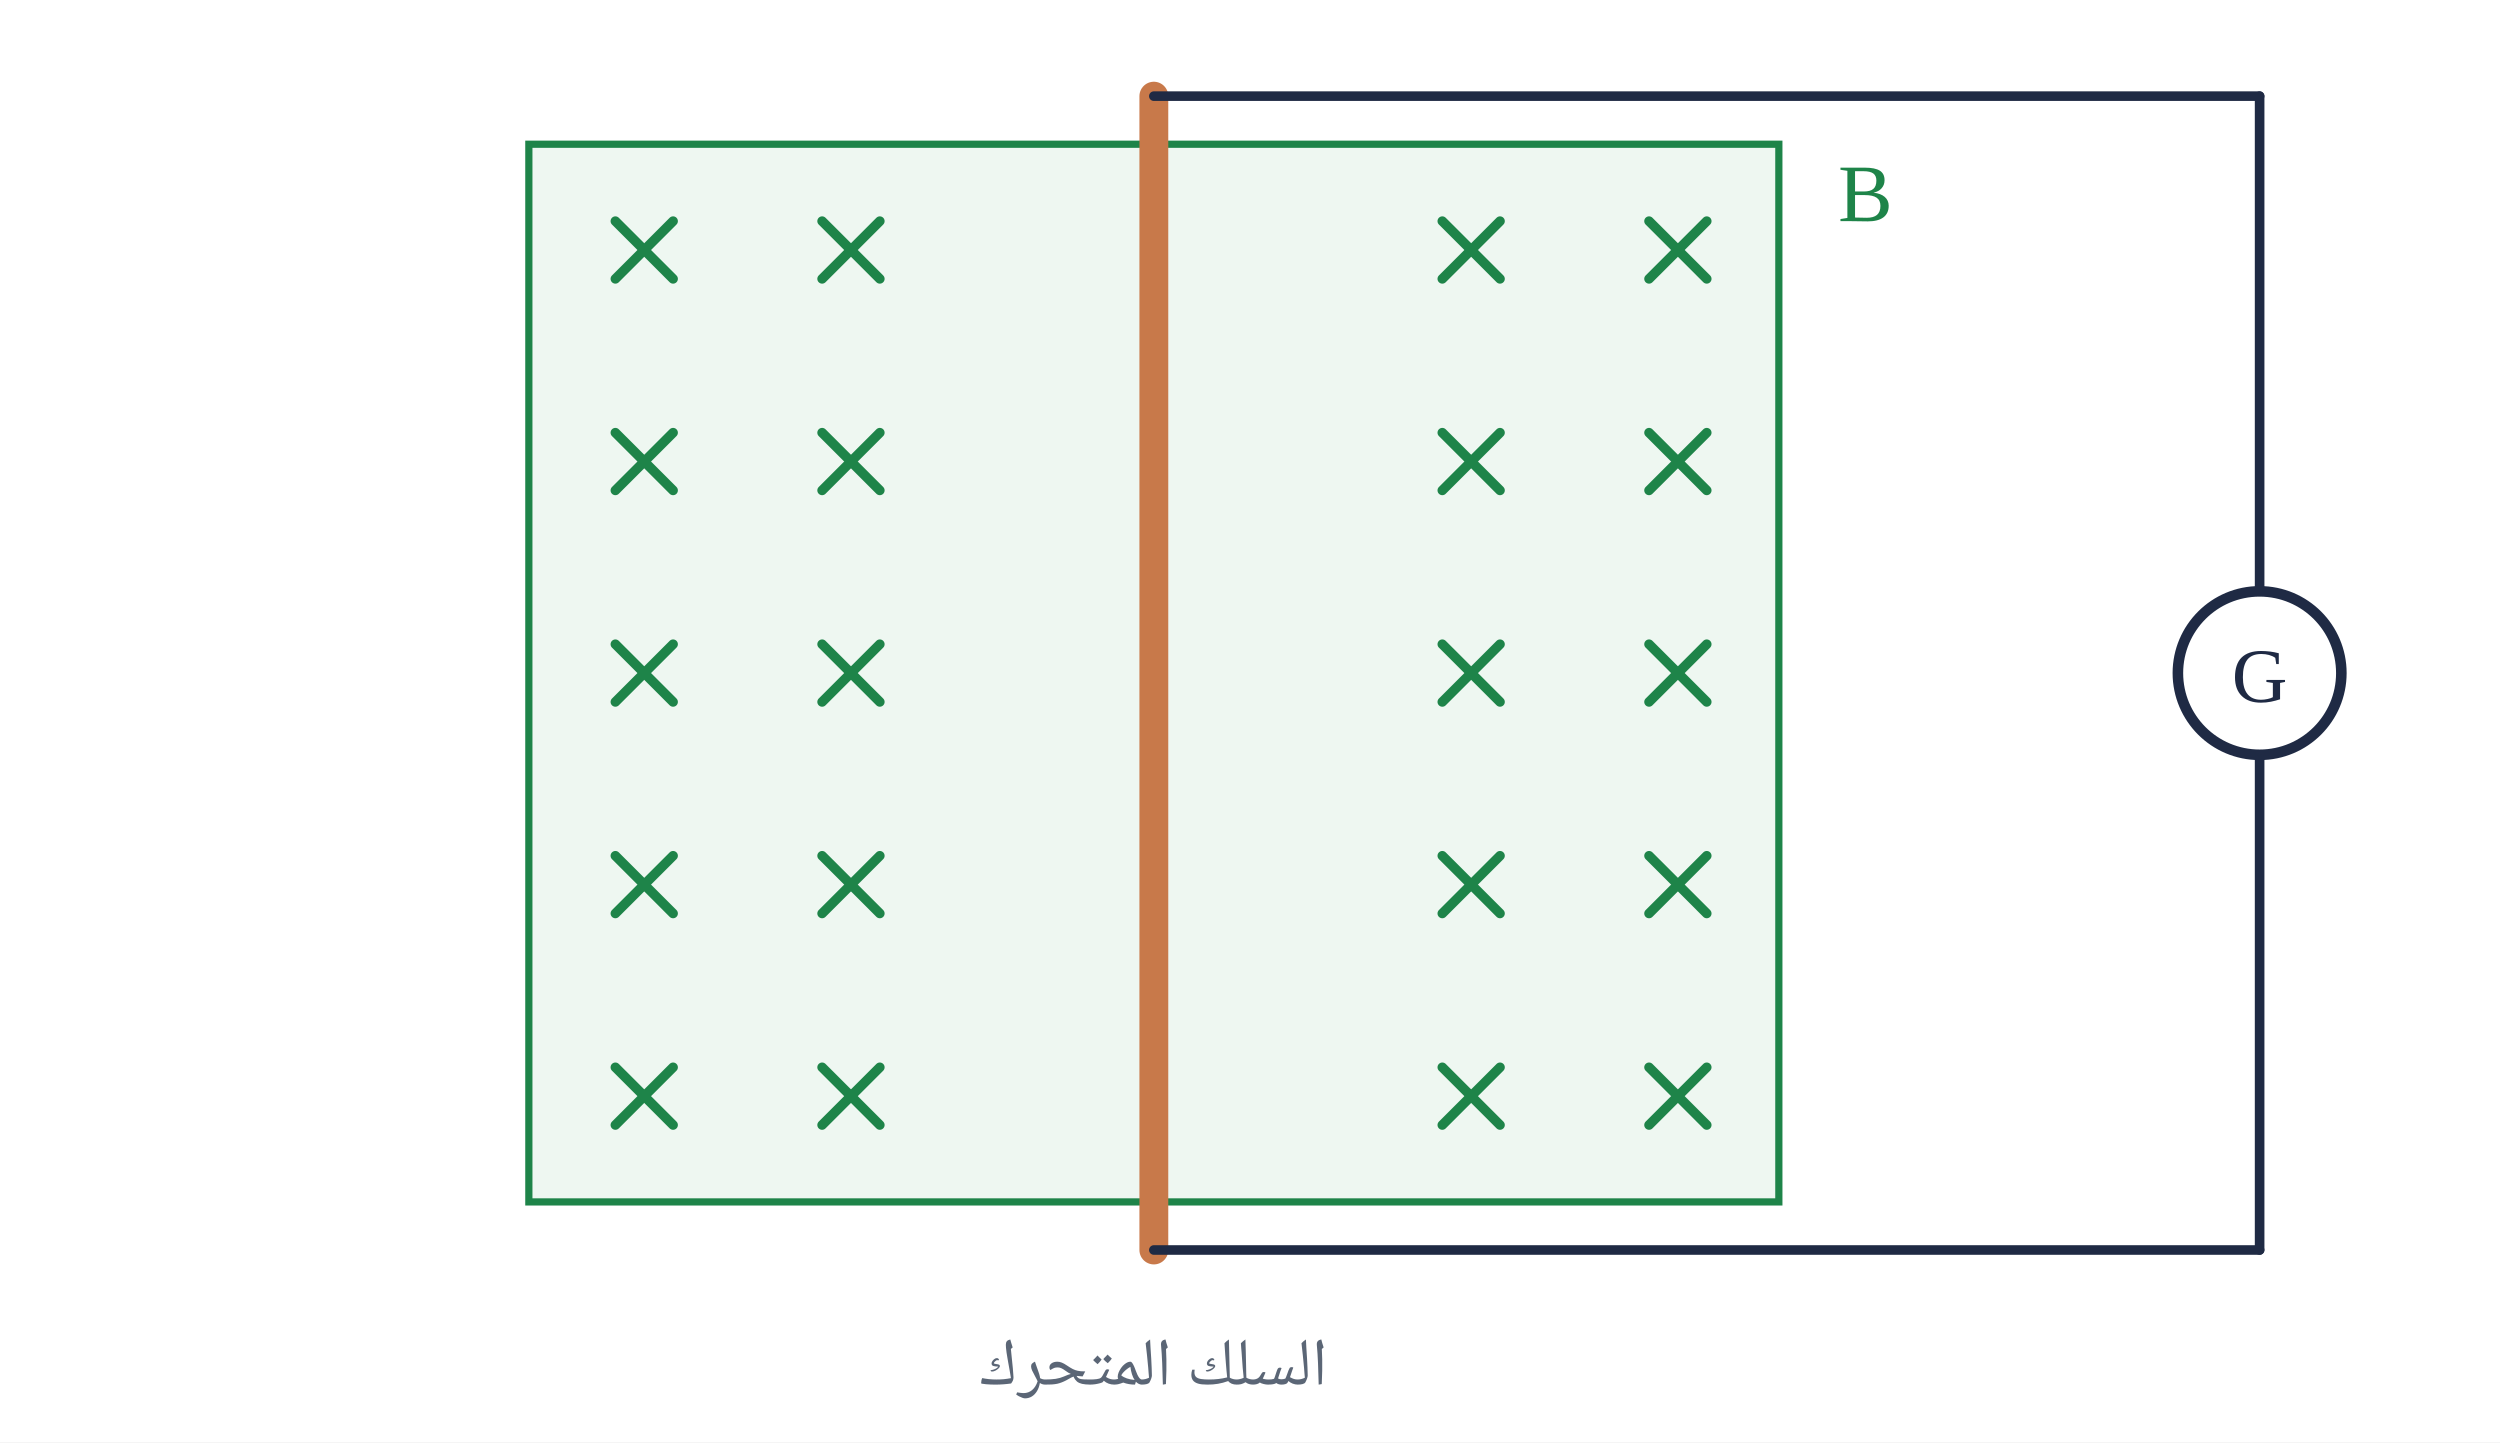
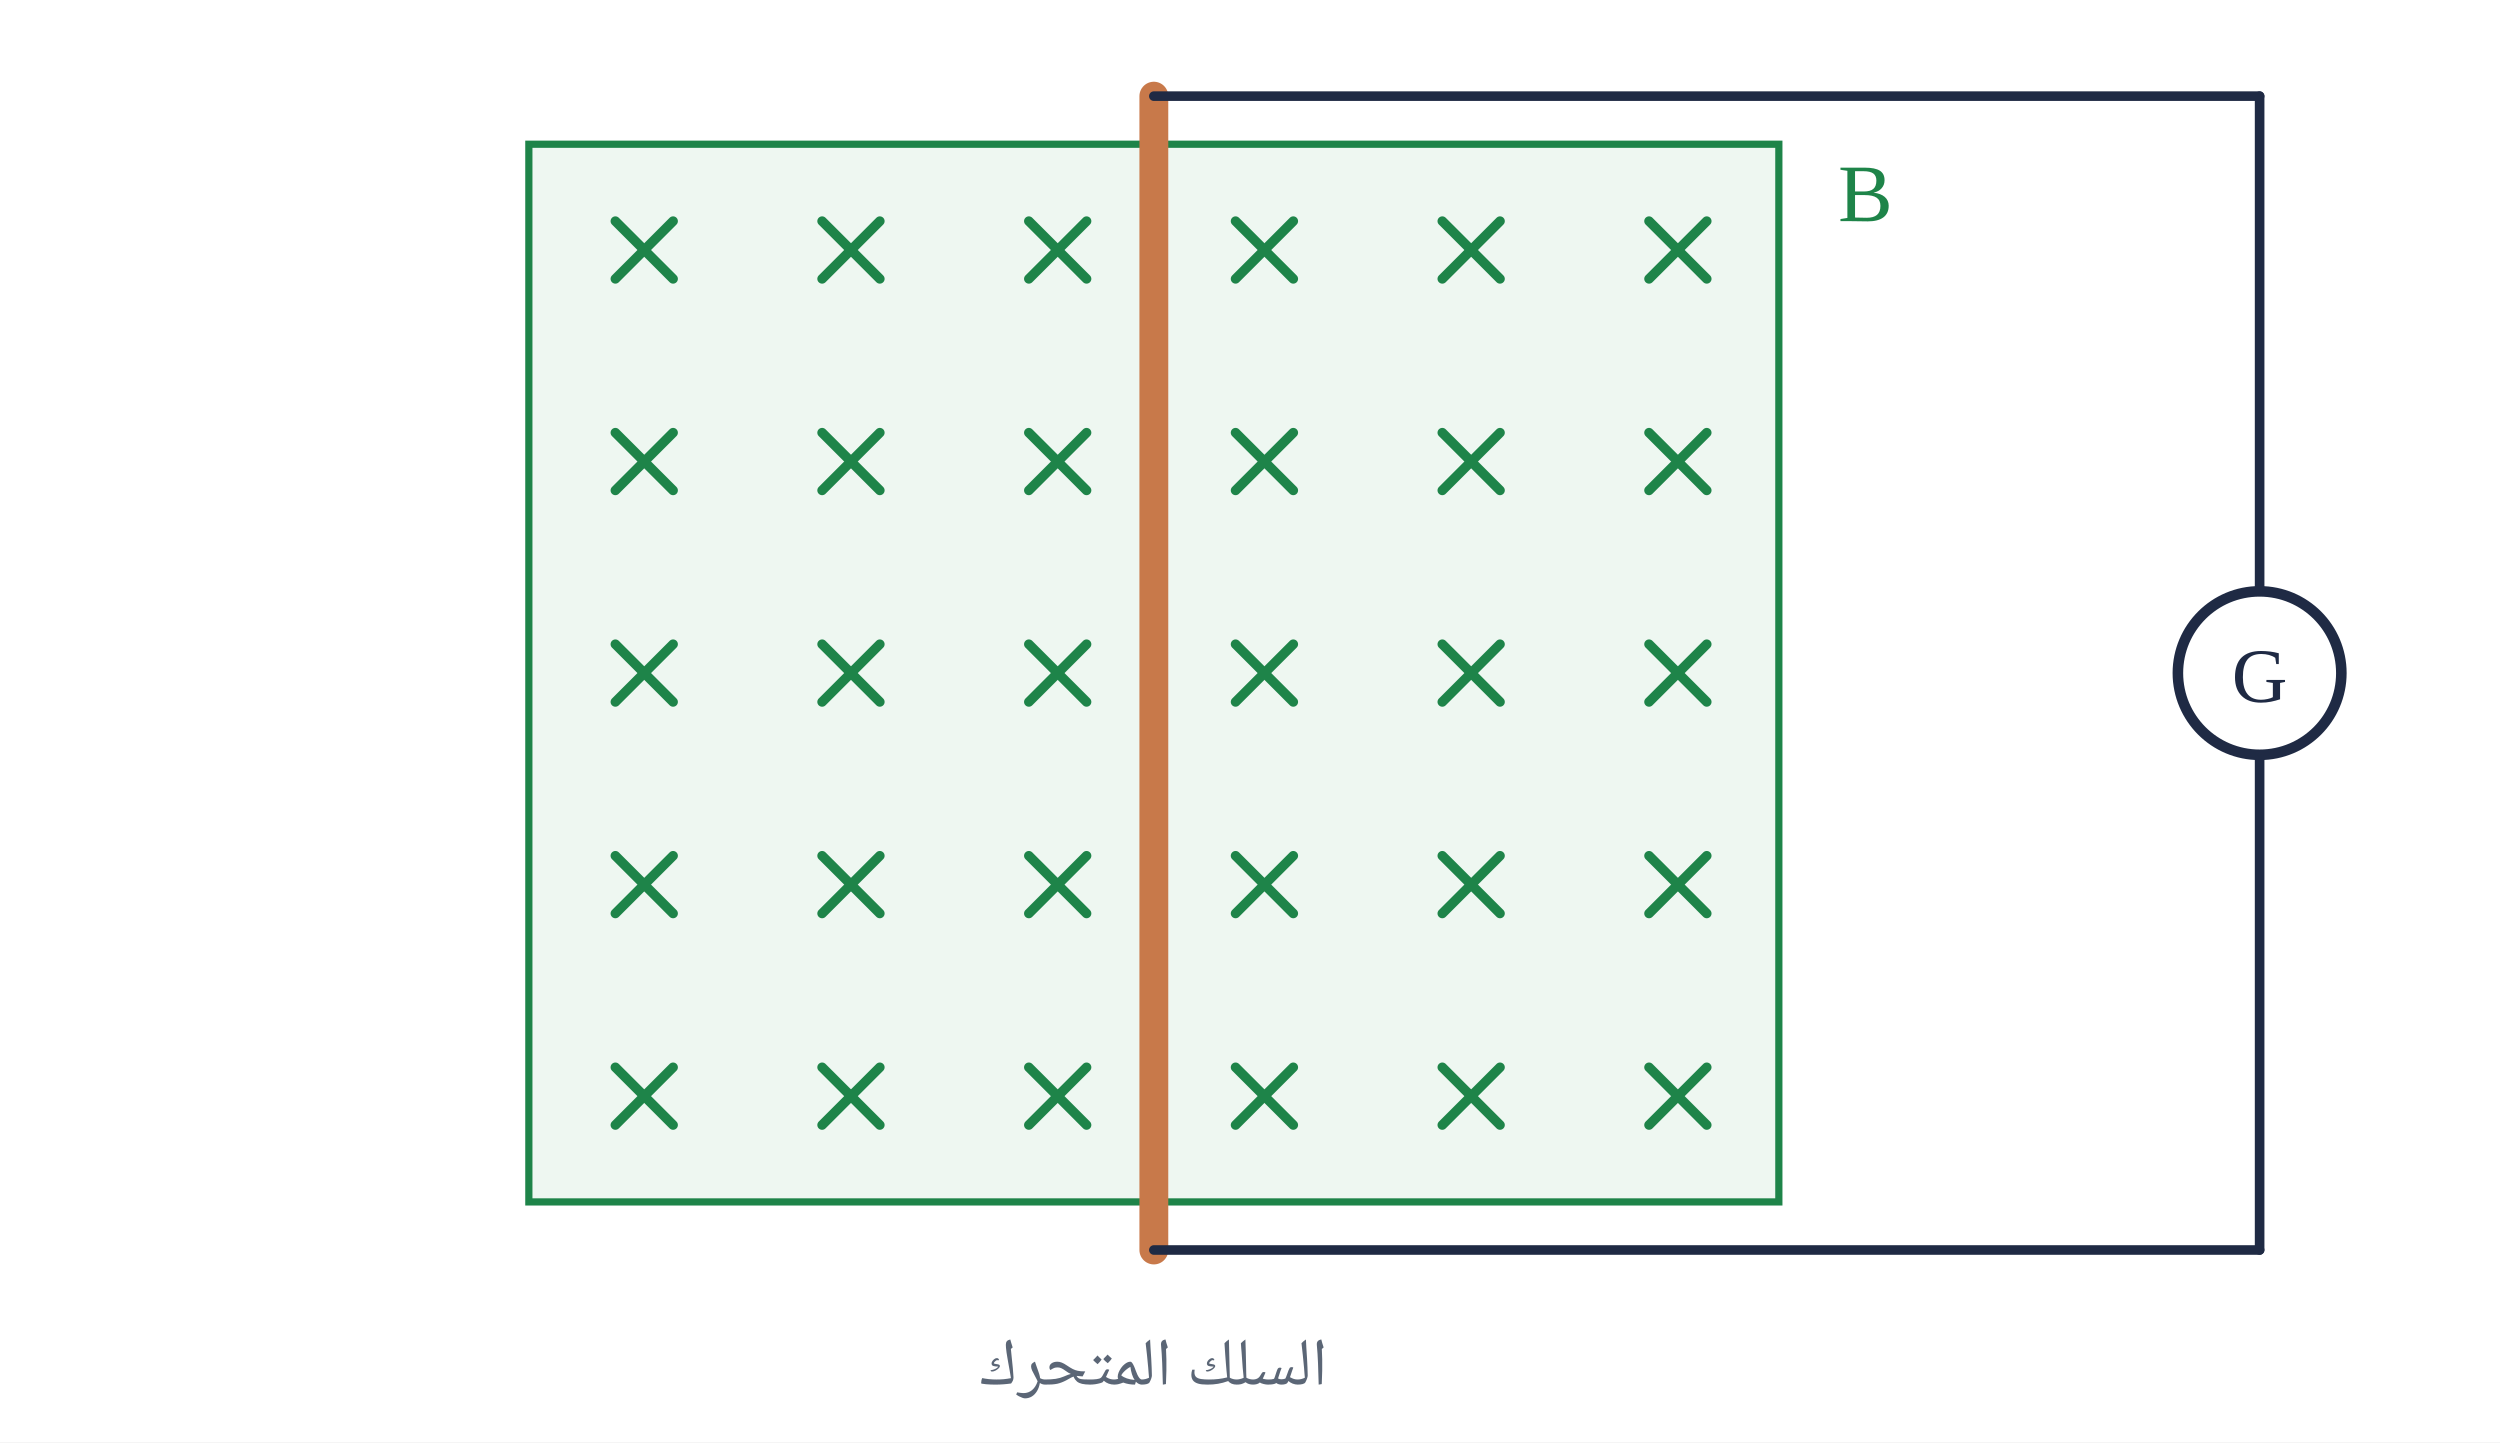
<svg xmlns="http://www.w3.org/2000/svg" viewBox="0 0 520 300" width="520" height="300">
  <rect width="520" height="300" fill="#fff" />
  <rect x="110.0" y="30.0" width="260" height="220" fill="#eef7f1" stroke="#1e8449" stroke-width="1.5" />
  <line x1="128.0" y1="46.0" x2="140.0" y2="58.0" stroke="#1e8449" stroke-width="2" stroke-linecap="round" />
  <line x1="128.0" y1="58.0" x2="140.0" y2="46.0" stroke="#1e8449" stroke-width="2" stroke-linecap="round" />
  <line x1="171.0" y1="46.0" x2="183.0" y2="58.0" stroke="#1e8449" stroke-width="2" stroke-linecap="round" />
  <line x1="171.0" y1="58.0" x2="183.0" y2="46.0" stroke="#1e8449" stroke-width="2" stroke-linecap="round" />
+   <line x1="214.0" y1="46.0" x2="226.0" y2="58.0" stroke="#1e8449" stroke-width="2" stroke-linecap="round" />
+   <line x1="214.0" y1="58.0" x2="226.0" y2="46.0" stroke="#1e8449" stroke-width="2" stroke-linecap="round" />
+   <line x1="257.0" y1="46.0" x2="269.0" y2="58.0" stroke="#1e8449" stroke-width="2" stroke-linecap="round" />
+   <line x1="257.0" y1="58.0" x2="269.0" y2="46.0" stroke="#1e8449" stroke-width="2" stroke-linecap="round" />
  <line x1="300.0" y1="46.0" x2="312.0" y2="58.0" stroke="#1e8449" stroke-width="2" stroke-linecap="round" />
  <line x1="300.0" y1="58.0" x2="312.0" y2="46.0" stroke="#1e8449" stroke-width="2" stroke-linecap="round" />
  <line x1="343.0" y1="46.0" x2="355.0" y2="58.0" stroke="#1e8449" stroke-width="2" stroke-linecap="round" />
  <line x1="343.0" y1="58.0" x2="355.0" y2="46.0" stroke="#1e8449" stroke-width="2" stroke-linecap="round" />
  <line x1="128.0" y1="90.0" x2="140.0" y2="102.0" stroke="#1e8449" stroke-width="2" stroke-linecap="round" />
  <line x1="128.0" y1="102.0" x2="140.0" y2="90.0" stroke="#1e8449" stroke-width="2" stroke-linecap="round" />
  <line x1="171.0" y1="90.0" x2="183.0" y2="102.0" stroke="#1e8449" stroke-width="2" stroke-linecap="round" />
  <line x1="171.0" y1="102.0" x2="183.0" y2="90.0" stroke="#1e8449" stroke-width="2" stroke-linecap="round" />
+   <line x1="214.0" y1="90.0" x2="226.0" y2="102.0" stroke="#1e8449" stroke-width="2" stroke-linecap="round" />
+   <line x1="214.0" y1="102.0" x2="226.0" y2="90.0" stroke="#1e8449" stroke-width="2" stroke-linecap="round" />
+   <line x1="257.0" y1="90.0" x2="269.0" y2="102.0" stroke="#1e8449" stroke-width="2" stroke-linecap="round" />
+   <line x1="257.0" y1="102.0" x2="269.0" y2="90.0" stroke="#1e8449" stroke-width="2" stroke-linecap="round" />
  <line x1="300.0" y1="90.0" x2="312.0" y2="102.0" stroke="#1e8449" stroke-width="2" stroke-linecap="round" />
  <line x1="300.0" y1="102.0" x2="312.0" y2="90.0" stroke="#1e8449" stroke-width="2" stroke-linecap="round" />
  <line x1="343.0" y1="90.0" x2="355.0" y2="102.0" stroke="#1e8449" stroke-width="2" stroke-linecap="round" />
  <line x1="343.0" y1="102.0" x2="355.0" y2="90.0" stroke="#1e8449" stroke-width="2" stroke-linecap="round" />
  <line x1="128.0" y1="134.0" x2="140.0" y2="146.0" stroke="#1e8449" stroke-width="2" stroke-linecap="round" />
  <line x1="128.0" y1="146.0" x2="140.0" y2="134.0" stroke="#1e8449" stroke-width="2" stroke-linecap="round" />
  <line x1="171.0" y1="134.0" x2="183.0" y2="146.0" stroke="#1e8449" stroke-width="2" stroke-linecap="round" />
  <line x1="171.0" y1="146.0" x2="183.0" y2="134.0" stroke="#1e8449" stroke-width="2" stroke-linecap="round" />
+   <line x1="214.0" y1="134.0" x2="226.0" y2="146.0" stroke="#1e8449" stroke-width="2" stroke-linecap="round" />
+   <line x1="214.0" y1="146.0" x2="226.0" y2="134.0" stroke="#1e8449" stroke-width="2" stroke-linecap="round" />
+   <line x1="257.0" y1="134.0" x2="269.0" y2="146.0" stroke="#1e8449" stroke-width="2" stroke-linecap="round" />
+   <line x1="257.0" y1="146.0" x2="269.0" y2="134.0" stroke="#1e8449" stroke-width="2" stroke-linecap="round" />
  <line x1="300.0" y1="134.0" x2="312.0" y2="146.0" stroke="#1e8449" stroke-width="2" stroke-linecap="round" />
  <line x1="300.0" y1="146.0" x2="312.0" y2="134.0" stroke="#1e8449" stroke-width="2" stroke-linecap="round" />
  <line x1="343.0" y1="134.0" x2="355.0" y2="146.0" stroke="#1e8449" stroke-width="2" stroke-linecap="round" />
  <line x1="343.0" y1="146.0" x2="355.0" y2="134.0" stroke="#1e8449" stroke-width="2" stroke-linecap="round" />
  <line x1="128.0" y1="178.0" x2="140.0" y2="190.0" stroke="#1e8449" stroke-width="2" stroke-linecap="round" />
  <line x1="128.0" y1="190.0" x2="140.0" y2="178.0" stroke="#1e8449" stroke-width="2" stroke-linecap="round" />
  <line x1="171.0" y1="178.0" x2="183.0" y2="190.0" stroke="#1e8449" stroke-width="2" stroke-linecap="round" />
  <line x1="171.0" y1="190.0" x2="183.0" y2="178.0" stroke="#1e8449" stroke-width="2" stroke-linecap="round" />
+   <line x1="214.0" y1="178.0" x2="226.0" y2="190.0" stroke="#1e8449" stroke-width="2" stroke-linecap="round" />
+   <line x1="214.0" y1="190.0" x2="226.0" y2="178.0" stroke="#1e8449" stroke-width="2" stroke-linecap="round" />
+   <line x1="257.0" y1="178.0" x2="269.0" y2="190.0" stroke="#1e8449" stroke-width="2" stroke-linecap="round" />
+   <line x1="257.0" y1="190.0" x2="269.0" y2="178.0" stroke="#1e8449" stroke-width="2" stroke-linecap="round" />
  <line x1="300.0" y1="178.0" x2="312.0" y2="190.0" stroke="#1e8449" stroke-width="2" stroke-linecap="round" />
  <line x1="300.0" y1="190.0" x2="312.0" y2="178.0" stroke="#1e8449" stroke-width="2" stroke-linecap="round" />
  <line x1="343.0" y1="178.0" x2="355.0" y2="190.0" stroke="#1e8449" stroke-width="2" stroke-linecap="round" />
  <line x1="343.0" y1="190.0" x2="355.0" y2="178.0" stroke="#1e8449" stroke-width="2" stroke-linecap="round" />
  <line x1="128.0" y1="222.0" x2="140.0" y2="234.0" stroke="#1e8449" stroke-width="2" stroke-linecap="round" />
  <line x1="128.0" y1="234.0" x2="140.0" y2="222.0" stroke="#1e8449" stroke-width="2" stroke-linecap="round" />
  <line x1="171.0" y1="222.0" x2="183.0" y2="234.0" stroke="#1e8449" stroke-width="2" stroke-linecap="round" />
  <line x1="171.0" y1="234.0" x2="183.0" y2="222.0" stroke="#1e8449" stroke-width="2" stroke-linecap="round" />
+   <line x1="214.0" y1="222.0" x2="226.0" y2="234.0" stroke="#1e8449" stroke-width="2" stroke-linecap="round" />
+   <line x1="214.0" y1="234.0" x2="226.0" y2="222.0" stroke="#1e8449" stroke-width="2" stroke-linecap="round" />
+   <line x1="257.0" y1="222.0" x2="269.0" y2="234.0" stroke="#1e8449" stroke-width="2" stroke-linecap="round" />
+   <line x1="257.0" y1="234.0" x2="269.0" y2="222.0" stroke="#1e8449" stroke-width="2" stroke-linecap="round" />
  <line x1="300.0" y1="222.0" x2="312.0" y2="234.0" stroke="#1e8449" stroke-width="2" stroke-linecap="round" />
  <line x1="300.0" y1="234.0" x2="312.0" y2="222.0" stroke="#1e8449" stroke-width="2" stroke-linecap="round" />
  <line x1="343.0" y1="222.0" x2="355.0" y2="234.0" stroke="#1e8449" stroke-width="2" stroke-linecap="round" />
  <line x1="343.0" y1="234.0" x2="355.0" y2="222.0" stroke="#1e8449" stroke-width="2" stroke-linecap="round" />
  <line x1="240.0" y1="20.0" x2="240.0" y2="260.0" stroke="#c8794a" stroke-width="6" stroke-linecap="round" />
  <line x1="240.0" y1="20.0" x2="470.0" y2="20.0" stroke="#1f2a44" stroke-width="2" stroke-linecap="round" />
  <line x1="240.0" y1="260.0" x2="470.0" y2="260.0" stroke="#1f2a44" stroke-width="2" stroke-linecap="round" />
  <line x1="470.0" y1="20.0" x2="470.0" y2="123.0" stroke="#1f2a44" stroke-width="2" stroke-linecap="round" />
  <line x1="470.0" y1="157.0" x2="470.0" y2="260.0" stroke="#1f2a44" stroke-width="2" stroke-linecap="round" />
  <circle cx="470" cy="140" r="17" fill="#fff" stroke="#1f2a44" stroke-width="2.2" />
  <text x="470.0" y="146.0" text-anchor="middle" font-size="16" fill="#1f2a44" font-weight="normal" font-family="'Times New Roman',Times,serif">G</text>
  <text x="388.0" y="46.0" text-anchor="middle" font-size="17" fill="#1e8449" font-weight="normal" font-family="'Times New Roman',Times,serif">B</text>
  <text x="240.0" y="288.0" text-anchor="middle" font-size="14" fill="#5b6676" font-weight="normal" font-family="'IBM Plex Sans Arabic','Noto Naskh Arabic',Tahoma,Arial,sans-serif" direction="rtl">السلك المتحرك</text>
</svg>
